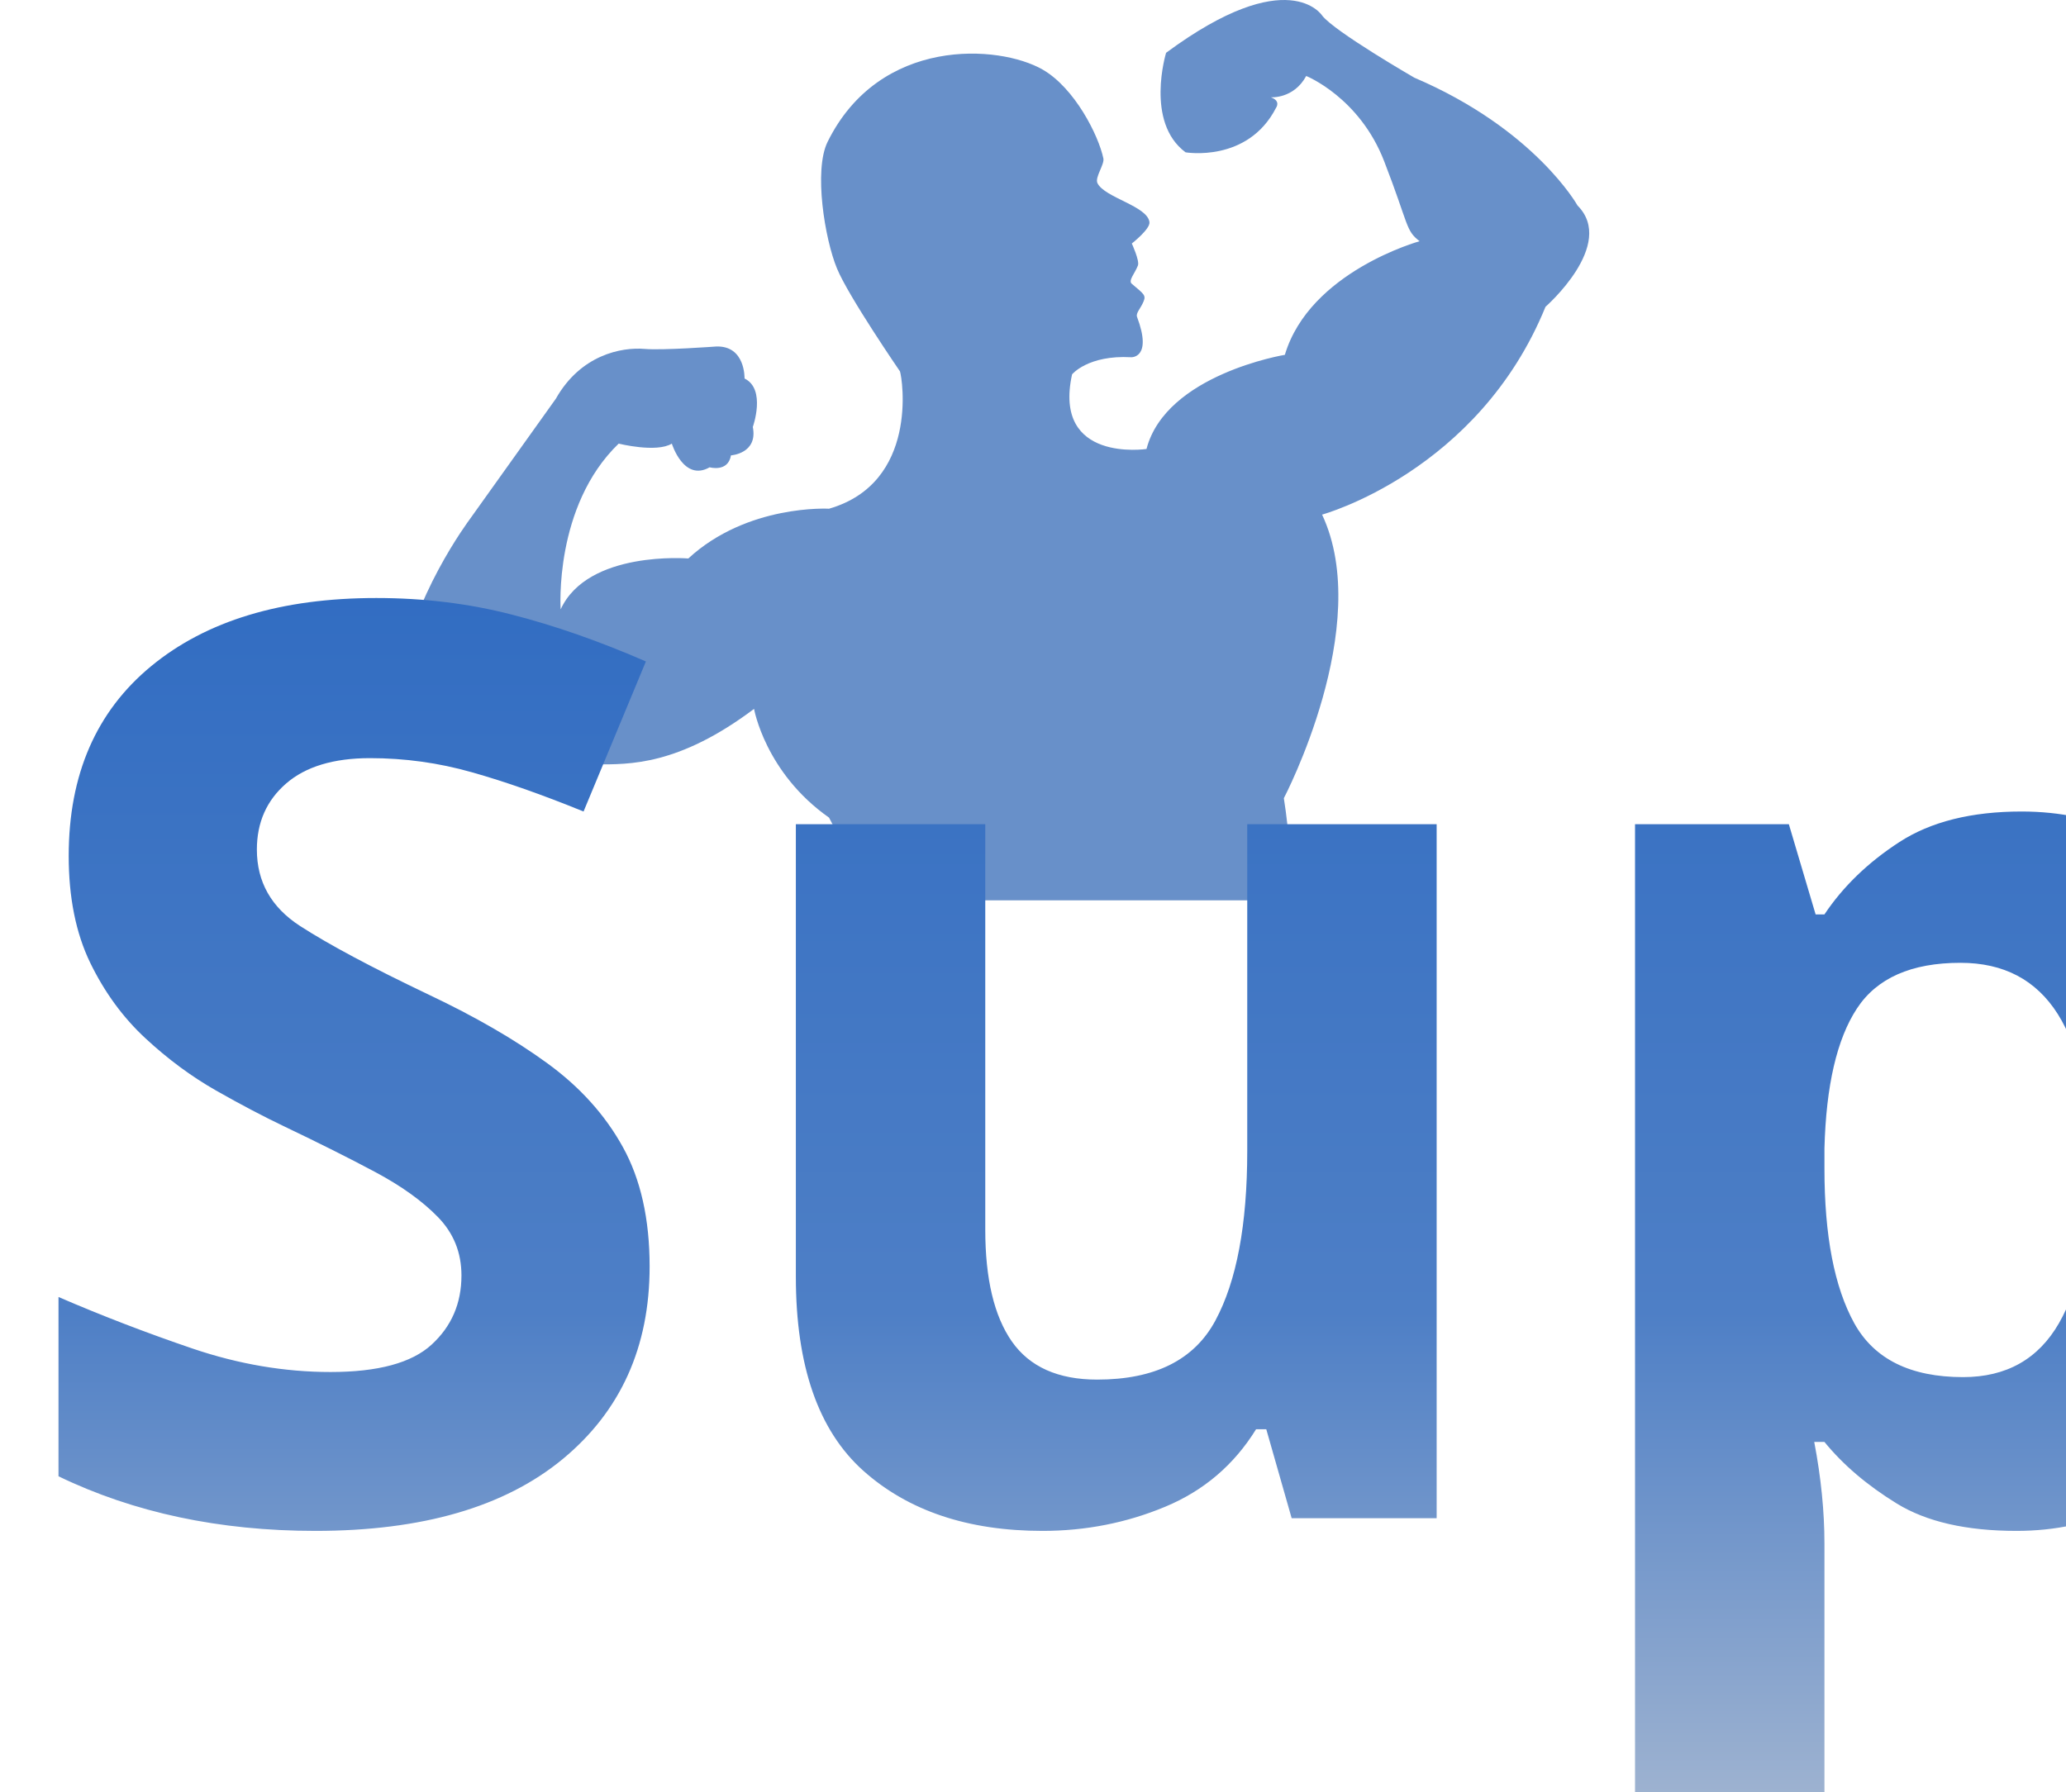
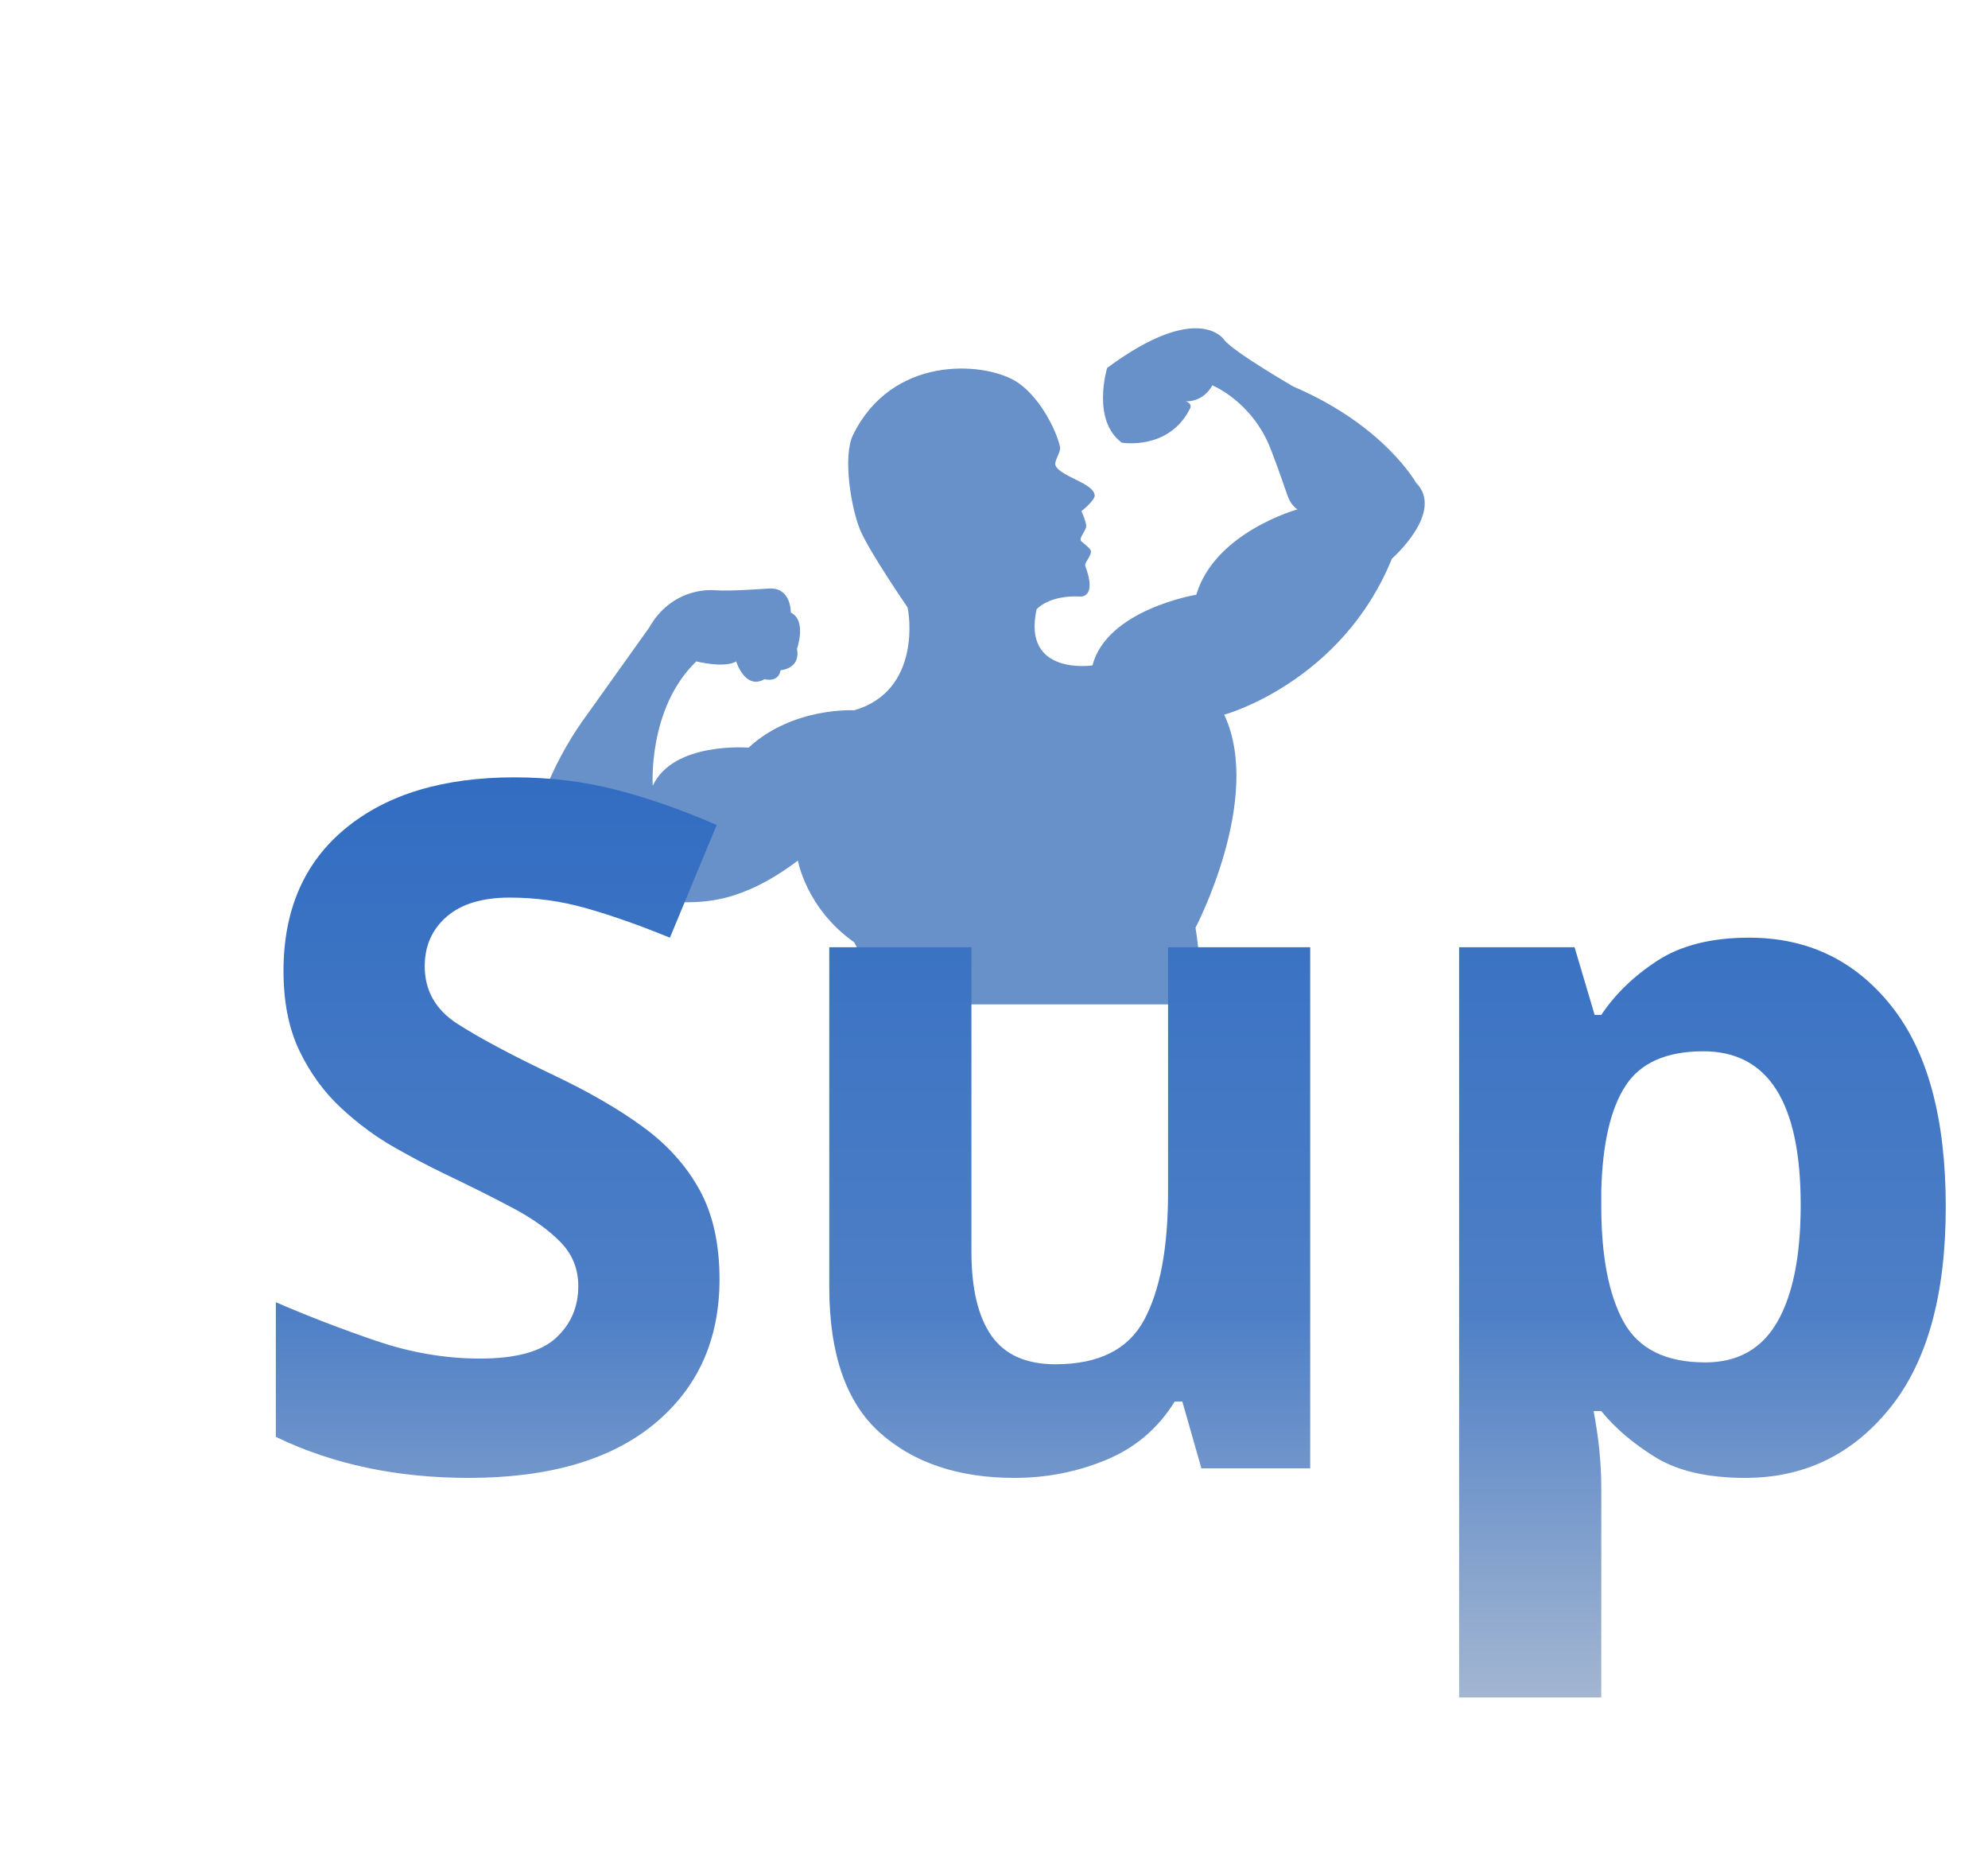
- <svg xmlns="http://www.w3.org/2000/svg" width="234px" height="203px" viewBox="0 0 234 203" version="1.1">
+ <svg xmlns="http://www.w3.org/2000/svg" width="234px" height="220px" viewBox="-35 -10 300 203" version="1.1">
  <defs>
    <linearGradient x1="50%" y1="0%" x2="50%" y2="126.537%" id="linearGradient-1">
      <stop stop-color="#326DC2" offset="0%" />
      <stop stop-color="#4E7FC6" offset="46.021%" />
      <stop stop-color="#D8D8D8" offset="100%" />
    </linearGradient>
  </defs>
  <g id="Page-1" stroke="none" stroke-width="1" fill="none" fill-rule="evenodd">
    <g id="super-logo">
      <path d="M51.324,85.124 C51.324,85.124 63.453,86.602 67.519,86.598 C71.261,86.598 76.827,86.755 85.407,80.31 C85.407,80.31 86.666,87.546 93.901,92.633 C93.901,92.633 96.276,97.217 98.989,102 L146.213,102 C146.258,98.265 146.039,94.383 145.411,90.429 C145.411,90.429 155.663,70.916 149.743,58.301 C149.743,58.301 167.421,53.481 175.048,34.756 C175.048,34.756 183.091,27.72 178.677,23.287 C178.677,23.287 173.861,14.637 160.192,8.801 C160.192,8.801 151.154,3.577 149.752,1.765 C149.752,1.765 145.936,-4.271 132.074,5.982 C132.074,5.982 129.668,13.837 134.281,17.257 C134.281,17.257 141.313,18.468 144.523,12.223 C144.523,12.223 145.121,11.432 143.934,11.023 C143.934,11.023 146.532,11.222 147.945,8.608 C147.945,8.608 153.976,11.023 156.774,18.268 C159.585,25.519 159.178,26.107 160.789,27.326 C160.789,27.326 148.342,30.753 145.526,40.199 C145.526,40.199 132.062,42.41 129.855,50.866 C129.855,50.866 119.212,52.47 121.426,42.41 C121.426,42.41 123.234,40.199 128.116,40.472 C128.116,40.472 130.557,40.608 128.785,35.903 C128.62,35.464 129.201,34.945 129.522,34.153 C129.825,33.43 129.532,33.299 128.192,32.152 C127.753,31.79 128.549,30.968 128.883,30.077 C129.093,29.542 128.192,27.588 128.192,27.588 C128.192,27.588 130.284,25.948 130.191,25.173 C129.981,23.339 125.108,22.397 124.301,20.751 C123.979,20.096 125.117,18.635 124.97,17.943 C124.417,15.318 121.717,9.974 118.102,7.888 C113.149,5.038 99.627,4.132 93.735,16.072 C92.144,19.294 93.418,27.1 94.804,30.428 C96.101,33.58 101.933,42.074 101.933,42.074 C102.208,42.88 104.069,54.695 93.899,57.633 C93.899,57.633 84.655,57.095 77.96,63.271 C77.96,63.271 66.578,62.328 63.501,69.034 C63.501,69.034 62.709,57.361 70.072,50.258 C70.072,50.258 74.351,51.327 76.093,50.258 C76.093,50.258 77.432,54.616 80.375,52.94 C80.375,52.94 82.461,53.538 82.792,51.589 C82.792,51.589 85.864,51.395 85.265,48.372 C85.265,48.372 86.802,44.086 84.329,42.882 C84.329,42.882 84.447,39.127 81.104,39.257 C81.104,39.257 75.019,39.708 73.005,39.529 C70.382,39.31 65.764,40.2 62.957,45.171 L53.191,58.85 C53.191,58.85 46.362,67.971 45.426,76.956 C45.438,76.951 42.621,83.658 51.324,85.124 Z" id="Shape" fill="#6890C9" fill-rule="nonzero" />
      <text id="Super" fill="url(#linearGradient-1)" font-family="GloucesterMT-ExtraCondensed, Gloucester MT Extra Condensed" font-size="144" font-style="condensed" font-weight="600">
        <tspan x="0" y="172">Super</tspan>
      </text>
    </g>
  </g>
</svg>
